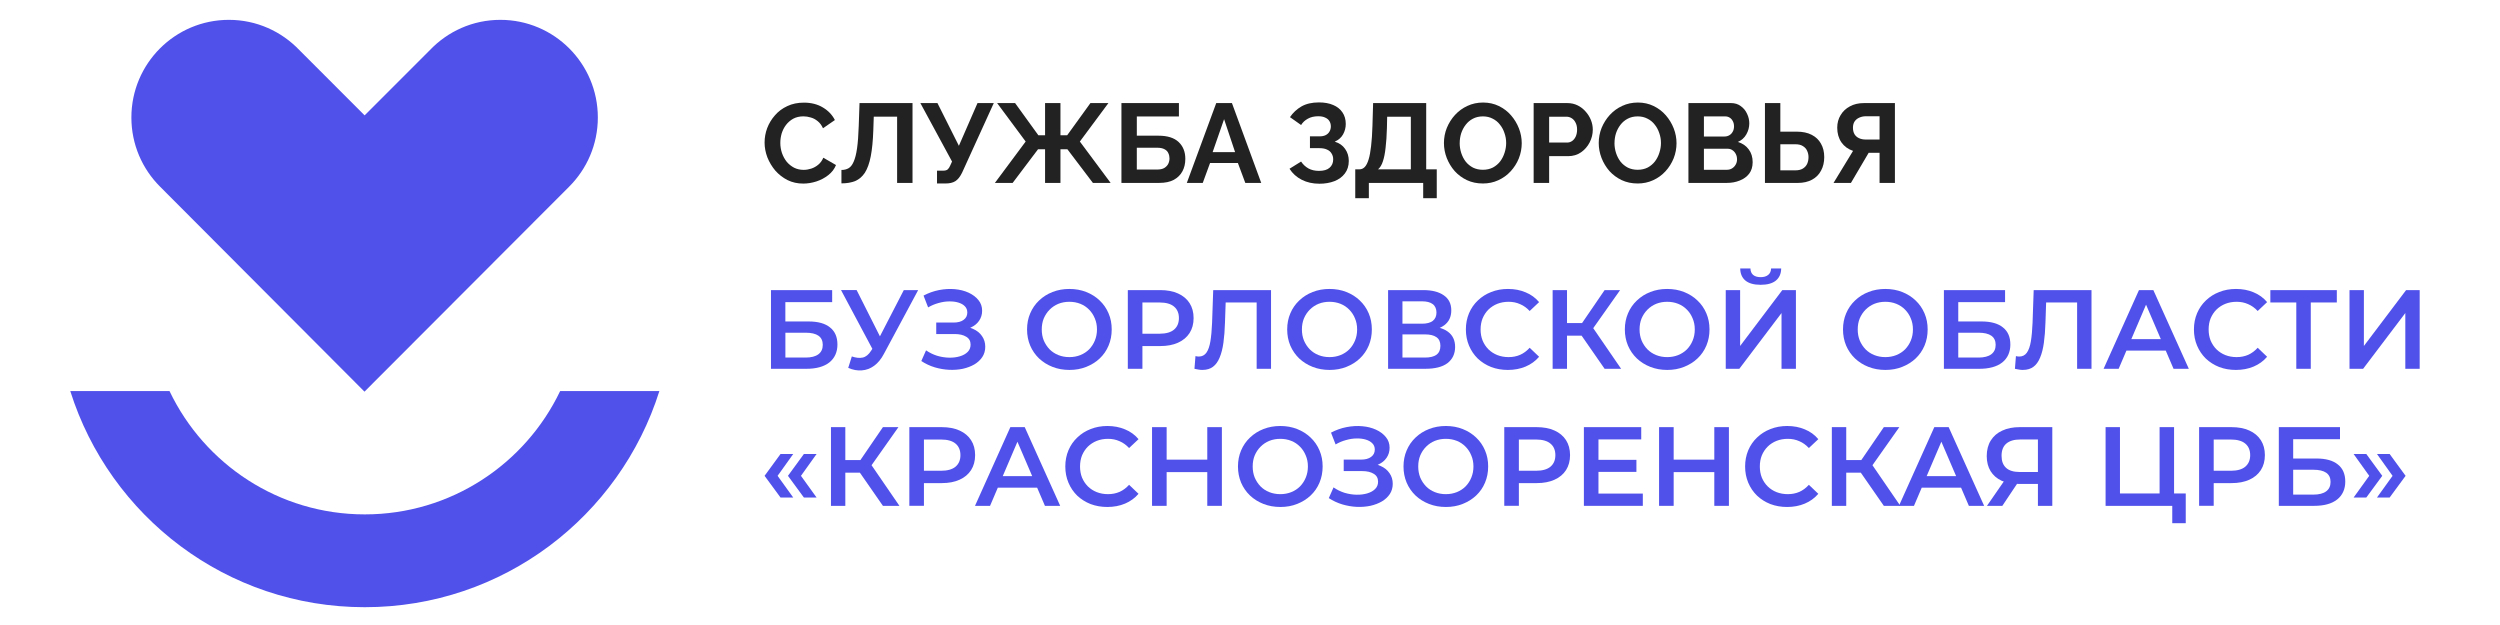
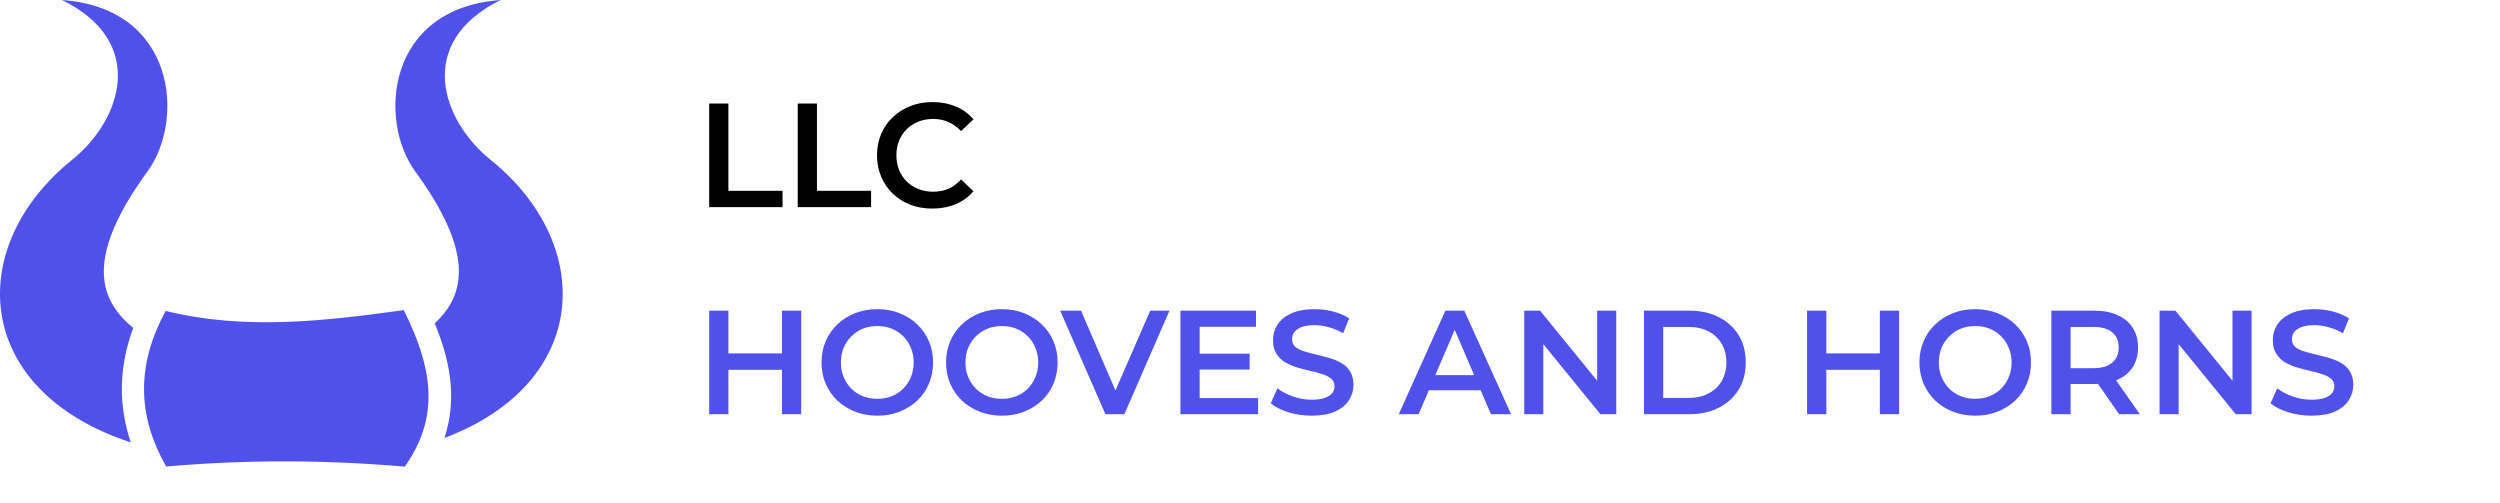
- <svg xmlns="http://www.w3.org/2000/svg" viewBox="0 0 148 37" fill="none">
-   <path d="M45.264 8.433C45.264 8.144 45.315 7.863 45.417 7.587C45.523 7.307 45.677 7.054 45.876 6.828C46.075 6.597 46.319 6.415 46.607 6.282C46.895 6.144 47.223 6.076 47.59 6.076C48.025 6.076 48.399 6.171 48.714 6.362C49.033 6.552 49.27 6.801 49.425 7.107L48.721 7.593C48.641 7.415 48.537 7.276 48.409 7.174C48.28 7.068 48.143 6.994 47.996 6.955C47.85 6.91 47.706 6.888 47.565 6.888C47.334 6.888 47.133 6.935 46.96 7.027C46.792 7.121 46.65 7.243 46.534 7.394C46.419 7.544 46.333 7.713 46.275 7.899C46.222 8.085 46.195 8.271 46.195 8.459C46.195 8.667 46.228 8.869 46.294 9.064C46.361 9.254 46.454 9.426 46.574 9.577C46.697 9.723 46.844 9.841 47.012 9.929C47.184 10.014 47.373 10.056 47.577 10.056C47.723 10.056 47.872 10.031 48.022 9.983C48.173 9.935 48.312 9.857 48.441 9.75C48.57 9.644 48.669 9.506 48.74 9.337L49.491 9.77C49.397 10.005 49.245 10.205 49.032 10.369C48.823 10.534 48.588 10.657 48.328 10.742C48.066 10.826 47.807 10.868 47.55 10.868C47.214 10.868 46.905 10.8 46.626 10.663C46.346 10.52 46.105 10.334 45.901 10.103C45.702 9.868 45.545 9.606 45.429 9.318C45.318 9.024 45.263 8.73 45.263 8.433H45.264Z" fill="#222222" />
-   <path d="M53.109 10.829V6.908H51.727L51.7 7.706C51.678 8.333 51.628 8.85 51.548 9.257C51.468 9.666 51.352 9.987 51.202 10.223C51.051 10.453 50.86 10.618 50.631 10.716C50.404 10.809 50.132 10.855 49.813 10.855V10.062C49.978 10.062 50.119 10.027 50.239 9.956C50.359 9.886 50.458 9.757 50.538 9.57C50.622 9.384 50.689 9.12 50.738 8.778C50.786 8.437 50.82 7.995 50.837 7.453L50.884 6.102H54.021V10.828H53.11L53.109 10.829Z" fill="#222222" />
-   <path d="M55.471 10.862V10.103H55.843C55.958 10.103 56.044 10.078 56.102 10.03C56.159 9.981 56.211 9.903 56.255 9.797L56.361 9.564L54.486 6.103H55.497L56.766 8.632L57.868 6.103H58.832L56.952 10.23C56.836 10.465 56.705 10.629 56.559 10.723C56.413 10.816 56.217 10.862 55.974 10.862H55.47H55.471Z" fill="#222222" />
-   <path d="M58.897 10.829L60.719 8.379L59.03 6.103H60.094L61.469 8.006H61.868V6.103H62.779V8.006H63.178L64.553 6.103H65.617L63.928 8.379L65.75 10.829H64.7L63.191 8.838H62.779V10.829H61.868V8.838H61.45L59.948 10.829H58.898H58.897Z" fill="#222222" />
-   <path d="M66.389 10.829V6.103H69.792V6.895H67.3V8.033H68.582C69.11 8.033 69.507 8.157 69.772 8.405C70.038 8.654 70.171 8.987 70.171 9.404C70.171 9.684 70.114 9.93 69.999 10.142C69.884 10.356 69.713 10.524 69.487 10.648C69.261 10.768 68.975 10.828 68.629 10.828H66.389V10.829ZM67.3 10.037H68.502C68.68 10.037 68.821 10.006 68.928 9.944C69.034 9.877 69.112 9.795 69.161 9.697C69.21 9.595 69.234 9.488 69.234 9.378C69.234 9.268 69.212 9.165 69.167 9.072C69.128 8.974 69.054 8.896 68.948 8.839C68.842 8.777 68.688 8.745 68.489 8.745H67.299V10.037H67.3Z" fill="#222222" />
-   <path d="M72.001 6.103H72.931L74.665 10.829H73.722L73.283 9.65H71.635L71.203 10.829H70.26L72.001 6.103ZM73.117 9.005L72.466 7.055L71.788 9.005H73.117Z" fill="#222222" />
-   <path d="M78.1 10.876C77.715 10.876 77.369 10.798 77.064 10.643C76.759 10.488 76.517 10.27 76.339 9.99L77.024 9.564C77.135 9.733 77.278 9.868 77.456 9.97C77.633 10.067 77.841 10.116 78.081 10.116C78.364 10.116 78.575 10.054 78.712 9.93C78.853 9.805 78.925 9.642 78.925 9.437C78.925 9.304 78.894 9.189 78.831 9.091C78.774 8.989 78.685 8.911 78.566 8.858C78.446 8.8 78.296 8.771 78.114 8.771H77.549V8.072H78.12C78.261 8.072 78.382 8.048 78.479 8C78.581 7.947 78.657 7.876 78.706 7.786C78.759 7.698 78.786 7.596 78.786 7.481C78.786 7.365 78.757 7.256 78.7 7.168C78.647 7.079 78.564 7.011 78.453 6.962C78.347 6.909 78.209 6.882 78.041 6.882C77.802 6.882 77.596 6.93 77.423 7.028C77.251 7.122 77.118 7.246 77.025 7.401L76.366 6.935C76.544 6.673 76.769 6.462 77.044 6.302C77.324 6.142 77.669 6.063 78.081 6.063C78.409 6.063 78.69 6.114 78.925 6.216C79.159 6.314 79.341 6.458 79.47 6.649C79.603 6.839 79.669 7.07 79.669 7.341C79.669 7.559 79.616 7.763 79.51 7.954C79.408 8.14 79.244 8.285 79.017 8.387C79.283 8.467 79.487 8.608 79.629 8.813C79.775 9.017 79.848 9.255 79.848 9.526C79.848 9.819 79.77 10.067 79.615 10.271C79.465 10.471 79.259 10.622 78.998 10.724C78.736 10.826 78.437 10.877 78.1 10.877V10.876Z" fill="#222222" />
-   <path d="M80.231 11.735V10.024H80.483C80.603 10.024 80.708 9.977 80.796 9.884C80.884 9.791 80.96 9.643 81.022 9.438C81.085 9.234 81.133 8.97 81.169 8.646C81.208 8.317 81.235 7.92 81.249 7.454L81.288 6.103H84.431V10.024H85.056V11.735H84.253V10.83H81.036V11.735H80.232H80.231ZM81.581 10.024H83.522V6.909H82.12L82.106 7.574C82.093 8.036 82.067 8.428 82.026 8.753C81.991 9.076 81.938 9.342 81.867 9.552C81.8 9.761 81.705 9.918 81.581 10.024Z" fill="#222222" />
-   <path d="M87.781 10.862C87.436 10.862 87.121 10.796 86.837 10.662C86.558 10.529 86.317 10.349 86.113 10.124C85.913 9.893 85.758 9.636 85.647 9.352C85.536 9.064 85.481 8.768 85.481 8.467C85.481 8.165 85.538 7.852 85.654 7.568C85.773 7.28 85.935 7.024 86.138 6.803C86.347 6.576 86.59 6.399 86.87 6.27C87.153 6.137 87.463 6.07 87.8 6.07C88.136 6.07 88.451 6.139 88.73 6.276C89.014 6.414 89.256 6.598 89.455 6.829C89.654 7.059 89.809 7.316 89.92 7.6C90.031 7.884 90.087 8.178 90.087 8.479C90.087 8.781 90.029 9.09 89.914 9.378C89.799 9.662 89.637 9.917 89.429 10.143C89.226 10.365 88.982 10.541 88.698 10.67C88.419 10.799 88.114 10.863 87.781 10.863V10.862ZM86.413 8.466C86.413 8.67 86.444 8.867 86.506 9.059C86.568 9.249 86.657 9.421 86.772 9.571C86.891 9.718 87.036 9.836 87.204 9.924C87.376 10.008 87.572 10.051 87.788 10.051C88.006 10.051 88.207 10.006 88.38 9.918C88.553 9.824 88.697 9.702 88.812 9.552C88.928 9.397 89.014 9.225 89.072 9.039C89.134 8.848 89.165 8.657 89.165 8.467C89.165 8.263 89.132 8.067 89.066 7.881C89.004 7.691 88.913 7.521 88.794 7.376C88.678 7.225 88.534 7.107 88.362 7.023C88.194 6.935 88.002 6.89 87.791 6.89C87.564 6.89 87.365 6.937 87.192 7.029C87.024 7.118 86.882 7.238 86.767 7.389C86.651 7.54 86.563 7.708 86.501 7.895C86.444 8.081 86.415 8.272 86.415 8.467L86.413 8.466Z" fill="#222222" />
-   <path d="M90.792 10.829V6.103H92.791C93.009 6.103 93.208 6.147 93.39 6.236C93.571 6.324 93.728 6.445 93.861 6.596C93.998 6.746 94.105 6.915 94.18 7.101C94.256 7.287 94.293 7.479 94.293 7.673C94.293 7.939 94.231 8.192 94.107 8.432C93.984 8.672 93.812 8.867 93.595 9.018C93.378 9.169 93.121 9.245 92.825 9.245H91.709V10.829H90.792ZM91.709 8.44H92.772C92.883 8.44 92.983 8.408 93.071 8.346C93.159 8.284 93.231 8.195 93.284 8.08C93.337 7.96 93.364 7.825 93.364 7.674C93.364 7.51 93.333 7.37 93.27 7.255C93.213 7.14 93.135 7.053 93.038 6.995C92.944 6.937 92.842 6.909 92.732 6.909H91.709V8.44Z" fill="#222222" />
-   <path d="M96.945 10.862C96.599 10.862 96.285 10.796 96.001 10.662C95.722 10.529 95.481 10.349 95.276 10.124C95.077 9.893 94.922 9.636 94.811 9.352C94.7 9.064 94.645 8.768 94.645 8.467C94.645 8.165 94.702 7.852 94.817 7.568C94.937 7.28 95.099 7.024 95.302 6.803C95.511 6.576 95.754 6.399 96.034 6.27C96.317 6.137 96.627 6.07 96.964 6.07C97.3 6.07 97.615 6.139 97.894 6.276C98.178 6.414 98.42 6.598 98.619 6.829C98.818 7.059 98.973 7.316 99.084 7.6C99.195 7.884 99.25 8.178 99.25 8.479C99.25 8.781 99.193 9.09 99.078 9.378C98.963 9.662 98.801 9.917 98.593 10.143C98.39 10.365 98.146 10.541 97.862 10.67C97.583 10.799 97.278 10.863 96.945 10.863V10.862ZM95.577 8.466C95.577 8.67 95.608 8.867 95.67 9.059C95.732 9.249 95.821 9.421 95.936 9.571C96.055 9.718 96.2 9.836 96.368 9.924C96.54 10.008 96.735 10.051 96.953 10.051C97.169 10.051 97.371 10.006 97.544 9.918C97.717 9.824 97.861 9.702 97.976 9.552C98.092 9.397 98.178 9.225 98.236 9.039C98.298 8.848 98.329 8.657 98.329 8.467C98.329 8.263 98.296 8.067 98.23 7.881C98.167 7.691 98.077 7.521 97.958 7.376C97.842 7.225 97.698 7.107 97.526 7.023C97.357 6.935 97.166 6.89 96.954 6.89C96.728 6.89 96.529 6.937 96.356 7.029C96.188 7.118 96.046 7.238 95.931 7.389C95.815 7.54 95.727 7.708 95.665 7.895C95.608 8.081 95.579 8.272 95.579 8.467L95.577 8.466Z" fill="#222222" />
-   <path d="M103.756 9.611C103.756 9.877 103.687 10.101 103.55 10.283C103.413 10.461 103.226 10.596 102.992 10.688C102.761 10.782 102.509 10.828 102.235 10.828H99.955V6.102H102.481C102.702 6.102 102.893 6.162 103.053 6.282C103.217 6.397 103.341 6.548 103.425 6.734C103.514 6.916 103.558 7.106 103.558 7.306C103.558 7.533 103.5 7.747 103.385 7.952C103.27 8.156 103.102 8.307 102.881 8.404C103.151 8.484 103.364 8.628 103.519 8.837C103.679 9.045 103.758 9.303 103.758 9.609L103.756 9.611ZM102.833 9.438C102.833 9.319 102.809 9.212 102.76 9.119C102.711 9.021 102.645 8.946 102.561 8.892C102.481 8.834 102.388 8.806 102.281 8.806H100.872V10.051H102.235C102.346 10.051 102.445 10.024 102.534 9.971C102.627 9.914 102.7 9.838 102.753 9.744C102.806 9.65 102.833 9.549 102.833 9.438ZM100.872 6.889V8.081H102.096C102.197 8.081 102.291 8.056 102.375 8.008C102.459 7.959 102.525 7.891 102.574 7.802C102.627 7.714 102.654 7.607 102.654 7.483C102.654 7.359 102.63 7.258 102.581 7.17C102.537 7.081 102.476 7.013 102.396 6.964C102.321 6.915 102.234 6.891 102.136 6.891H100.873L100.872 6.889Z" fill="#222222" />
-   <path d="M104.485 10.829V6.103H105.396V7.794H106.367C106.716 7.794 107.01 7.856 107.25 7.98C107.493 8.104 107.677 8.28 107.802 8.506C107.93 8.728 107.995 8.992 107.995 9.299C107.995 9.606 107.932 9.867 107.808 10.098C107.688 10.329 107.511 10.508 107.276 10.636C107.041 10.764 106.756 10.83 106.419 10.83H104.485V10.829ZM105.396 10.084H106.293C106.47 10.084 106.617 10.049 106.732 9.978C106.846 9.907 106.931 9.814 106.984 9.698C107.037 9.579 107.064 9.445 107.064 9.299C107.064 9.17 107.037 9.048 106.984 8.933C106.936 8.817 106.854 8.725 106.738 8.653C106.627 8.577 106.477 8.54 106.287 8.54H105.396V10.084Z" fill="#222222" />
-   <path d="M108.545 10.829L109.701 8.932C109.409 8.834 109.178 8.665 109.01 8.426C108.846 8.182 108.764 7.894 108.764 7.561C108.764 7.281 108.831 7.032 108.964 6.815C109.096 6.593 109.28 6.42 109.515 6.296C109.75 6.167 110.025 6.103 110.339 6.103H112.179V10.829H111.27V9.045H110.625L109.575 10.829H108.545ZM110.445 8.26H111.27V6.882H110.459C110.322 6.882 110.193 6.909 110.074 6.962C109.958 7.011 109.865 7.085 109.794 7.188C109.728 7.286 109.695 7.41 109.695 7.561C109.695 7.712 109.726 7.841 109.787 7.947C109.849 8.049 109.939 8.127 110.053 8.18C110.168 8.233 110.299 8.26 110.445 8.26Z" fill="#222222" />
-   <path d="M45.642 21.833V17.174H49.264V17.886H46.493V19.031H47.869C48.427 19.031 48.85 19.149 49.138 19.384C49.43 19.615 49.576 19.952 49.576 20.396C49.576 20.84 49.414 21.208 49.091 21.461C48.772 21.709 48.32 21.833 47.735 21.833H45.641H45.642ZM46.494 21.168H47.69C48.022 21.168 48.275 21.103 48.448 20.974C48.621 20.845 48.708 20.659 48.708 20.415C48.708 19.935 48.369 19.696 47.691 19.696H46.495V21.167L46.494 21.168Z" fill="#5050EB" />
-   <path d="M50.427 21.101C50.671 21.185 50.886 21.207 51.072 21.168C51.258 21.128 51.424 20.993 51.571 20.762L51.797 20.409L51.883 20.316L53.505 17.174H54.355L52.335 20.935C52.171 21.25 51.975 21.489 51.75 21.653C51.525 21.818 51.281 21.908 51.019 21.926C50.762 21.948 50.494 21.899 50.215 21.779L50.428 21.1L50.427 21.101ZM51.862 21.061L49.789 17.173H50.713L52.335 20.395L51.863 21.061H51.862Z" fill="#5050EB" />
-   <path d="M54.542 21.373L54.822 20.741C55.021 20.878 55.238 20.986 55.473 21.06C55.712 21.131 55.95 21.169 56.184 21.174C56.419 21.178 56.632 21.152 56.822 21.094C57.017 21.037 57.172 20.949 57.287 20.834C57.402 20.718 57.459 20.574 57.459 20.401C57.459 20.192 57.373 20.037 57.2 19.935C57.032 19.829 56.801 19.775 56.508 19.775H55.425V19.096H56.442C56.703 19.096 56.905 19.043 57.046 18.936C57.192 18.829 57.265 18.685 57.265 18.503C57.265 18.352 57.216 18.227 57.119 18.13C57.025 18.033 56.898 17.96 56.733 17.911C56.574 17.862 56.393 17.84 56.188 17.844C55.989 17.844 55.781 17.876 55.563 17.938C55.346 17.996 55.141 18.083 54.945 18.198L54.673 17.499C54.966 17.344 55.271 17.235 55.59 17.172C55.914 17.11 56.226 17.092 56.527 17.119C56.828 17.146 57.098 17.215 57.338 17.325C57.582 17.437 57.776 17.583 57.922 17.764C58.069 17.942 58.142 18.152 58.142 18.397C58.142 18.618 58.081 18.816 57.962 18.99C57.847 19.158 57.687 19.289 57.483 19.383C57.28 19.476 57.042 19.522 56.772 19.522L56.805 19.309C57.11 19.309 57.376 19.362 57.603 19.469C57.833 19.571 58.011 19.713 58.134 19.895C58.263 20.078 58.327 20.289 58.327 20.528C58.327 20.755 58.27 20.956 58.155 21.133C58.04 21.306 57.883 21.453 57.684 21.572C57.484 21.688 57.256 21.774 56.999 21.832C56.743 21.885 56.472 21.905 56.188 21.892C55.905 21.879 55.621 21.83 55.338 21.746C55.059 21.662 54.793 21.538 54.54 21.373H54.542Z" fill="#5050EB" />
-   <path d="M63.314 21.9C62.95 21.9 62.616 21.84 62.311 21.72C62.005 21.6 61.739 21.434 61.513 21.221C61.287 21.003 61.112 20.75 60.988 20.461C60.864 20.168 60.802 19.849 60.802 19.502C60.802 19.156 60.864 18.839 60.988 18.551C61.112 18.257 61.287 18.005 61.513 17.791C61.739 17.574 62.005 17.405 62.311 17.286C62.616 17.166 62.948 17.106 63.307 17.106C63.667 17.106 64.003 17.166 64.304 17.286C64.61 17.405 64.875 17.574 65.102 17.791C65.328 18.005 65.503 18.257 65.627 18.551C65.752 18.839 65.813 19.156 65.813 19.502C65.813 19.849 65.751 20.168 65.627 20.461C65.504 20.755 65.328 21.007 65.102 21.221C64.875 21.434 64.61 21.6 64.304 21.72C64.003 21.84 63.673 21.9 63.314 21.9ZM63.306 21.141C63.541 21.141 63.758 21.101 63.958 21.021C64.157 20.941 64.329 20.828 64.476 20.682C64.622 20.531 64.735 20.357 64.814 20.163C64.898 19.963 64.941 19.744 64.941 19.503C64.941 19.263 64.899 19.046 64.814 18.851C64.734 18.652 64.621 18.479 64.476 18.332C64.329 18.181 64.157 18.066 63.958 17.986C63.758 17.906 63.541 17.866 63.306 17.866C63.072 17.866 62.855 17.906 62.655 17.986C62.46 18.066 62.288 18.181 62.137 18.332C61.991 18.479 61.876 18.652 61.791 18.851C61.711 19.047 61.672 19.264 61.672 19.503C61.672 19.743 61.711 19.956 61.791 20.156C61.876 20.355 61.991 20.53 62.137 20.682C62.284 20.828 62.456 20.942 62.655 21.021C62.855 21.101 63.072 21.141 63.306 21.141Z" fill="#5050EB" />
-   <path d="M66.767 21.833V17.174H68.681C69.093 17.174 69.445 17.24 69.738 17.373C70.035 17.506 70.264 17.698 70.423 17.945C70.582 18.194 70.661 18.489 70.661 18.831C70.661 19.172 70.582 19.467 70.423 19.716C70.263 19.964 70.035 20.155 69.738 20.288C69.445 20.421 69.093 20.487 68.681 20.487H67.246L67.631 20.082V21.832H66.767V21.833ZM67.631 20.175L67.246 19.756H68.642C69.023 19.756 69.308 19.676 69.499 19.517C69.695 19.353 69.792 19.124 69.792 18.831C69.792 18.539 69.695 18.305 69.499 18.146C69.308 17.986 69.023 17.907 68.642 17.907H67.246L67.631 17.48V20.176V20.175Z" fill="#5050EB" />
-   <path d="M71.185 21.9C71.109 21.9 71.034 21.894 70.958 21.88C70.882 21.867 70.8 21.851 70.712 21.833L70.772 21.081C70.835 21.099 70.901 21.108 70.972 21.108C71.158 21.108 71.306 21.032 71.417 20.882C71.528 20.727 71.607 20.5 71.656 20.202C71.705 19.905 71.738 19.539 71.756 19.104L71.822 17.174H75.245V21.833H74.394V17.693L74.594 17.906H72.381L72.567 17.686L72.52 19.071C72.507 19.533 72.475 19.938 72.427 20.289C72.378 20.639 72.302 20.935 72.2 21.174C72.103 21.409 71.972 21.589 71.808 21.713C71.644 21.836 71.436 21.899 71.183 21.899L71.185 21.9Z" fill="#5050EB" />
-   <path d="M78.714 21.9C78.351 21.9 78.016 21.84 77.711 21.72C77.406 21.6 77.14 21.434 76.913 21.221C76.687 21.003 76.513 20.75 76.388 20.461C76.263 20.168 76.202 19.849 76.202 19.502C76.202 19.156 76.264 18.839 76.388 18.551C76.512 18.257 76.687 18.005 76.913 17.791C77.14 17.574 77.406 17.405 77.711 17.286C78.016 17.166 78.349 17.106 78.708 17.106C79.067 17.106 79.404 17.166 79.705 17.286C80.01 17.405 80.276 17.574 80.502 17.791C80.729 18.005 80.903 18.257 81.028 18.551C81.151 18.839 81.213 19.156 81.213 19.502C81.213 19.849 81.151 20.168 81.028 20.461C80.903 20.755 80.729 21.007 80.502 21.221C80.276 21.434 80.01 21.6 79.705 21.72C79.404 21.84 79.073 21.9 78.714 21.9ZM78.708 21.141C78.942 21.141 79.159 21.101 79.359 21.021C79.558 20.941 79.731 20.828 79.877 20.682C80.023 20.531 80.137 20.357 80.216 20.163C80.3 19.963 80.342 19.744 80.342 19.503C80.342 19.263 80.3 19.046 80.216 18.851C80.136 18.652 80.022 18.479 79.877 18.332C79.731 18.181 79.558 18.066 79.359 17.986C79.159 17.906 78.942 17.866 78.708 17.866C78.473 17.866 78.256 17.906 78.057 17.986C77.862 18.066 77.689 18.181 77.539 18.332C77.392 18.479 77.277 18.652 77.193 18.851C77.113 19.047 77.073 19.264 77.073 19.503C77.073 19.743 77.113 19.956 77.193 20.156C77.277 20.355 77.392 20.53 77.539 20.682C77.685 20.828 77.857 20.942 78.057 21.021C78.256 21.101 78.473 21.141 78.708 21.141Z" fill="#5050EB" />
-   <path d="M82.175 21.833V17.174H84.255C84.777 17.174 85.185 17.278 85.478 17.487C85.771 17.691 85.916 17.986 85.916 18.372C85.916 18.758 85.777 19.049 85.498 19.257C85.219 19.461 84.851 19.563 84.395 19.563L84.515 19.323C85.033 19.323 85.433 19.427 85.717 19.637C86.001 19.846 86.143 20.147 86.143 20.541C86.143 20.936 85.994 21.262 85.697 21.493C85.4 21.72 84.962 21.832 84.382 21.832H82.175V21.833ZM83.025 21.168H84.355C84.656 21.168 84.884 21.113 85.039 21.001C85.194 20.886 85.272 20.711 85.272 20.475C85.272 20.239 85.194 20.069 85.039 19.962C84.884 19.851 84.656 19.796 84.355 19.796H83.025V21.167V21.168ZM83.025 19.163H84.182C84.462 19.163 84.674 19.108 84.82 18.997C84.966 18.881 85.039 18.717 85.039 18.504C85.039 18.291 84.966 18.116 84.82 18.005C84.674 17.893 84.461 17.838 84.182 17.838H83.025V19.163Z" fill="#5050EB" />
-   <path d="M89.266 21.9C88.912 21.9 88.582 21.843 88.276 21.727C87.974 21.608 87.711 21.441 87.484 21.228C87.263 21.011 87.09 20.756 86.966 20.462C86.843 20.169 86.78 19.85 86.78 19.503C86.78 19.157 86.843 18.838 86.966 18.544C87.091 18.251 87.265 17.998 87.492 17.785C87.718 17.568 87.981 17.401 88.283 17.286C88.584 17.166 88.914 17.106 89.273 17.106C89.654 17.106 90.002 17.172 90.317 17.306C90.632 17.435 90.897 17.627 91.115 17.885L90.556 18.411C90.388 18.229 90.2 18.094 89.991 18.006C89.782 17.912 89.557 17.866 89.313 17.866C89.069 17.866 88.846 17.906 88.642 17.986C88.443 18.066 88.268 18.179 88.117 18.325C87.97 18.472 87.855 18.644 87.771 18.844C87.691 19.044 87.651 19.263 87.651 19.503C87.651 19.744 87.691 19.963 87.771 20.163C87.855 20.363 87.97 20.535 88.117 20.682C88.267 20.828 88.443 20.942 88.642 21.021C88.846 21.101 89.07 21.141 89.313 21.141C89.556 21.141 89.782 21.096 89.991 21.007C90.2 20.914 90.388 20.774 90.556 20.588L91.115 21.121C90.897 21.374 90.632 21.567 90.317 21.7C90.002 21.833 89.653 21.9 89.267 21.9H89.266Z" fill="#5050EB" />
-   <path d="M94.993 21.833L93.418 19.564L94.116 19.131L95.97 21.833H94.993ZM91.916 21.833V17.174H92.767V21.833H91.916ZM92.507 19.87V19.124H94.075V19.87H92.507ZM94.195 19.603L93.404 19.497L94.993 17.174H95.91L94.195 19.603Z" fill="#5050EB" />
-   <path d="M98.703 21.9C98.34 21.9 98.005 21.84 97.7 21.72C97.395 21.6 97.129 21.434 96.903 21.221C96.676 21.003 96.502 20.75 96.377 20.461C96.253 20.168 96.191 19.849 96.191 19.502C96.191 19.156 96.254 18.839 96.377 18.551C96.501 18.257 96.676 18.005 96.903 17.791C97.129 17.574 97.395 17.405 97.7 17.286C98.005 17.166 98.338 17.106 98.697 17.106C99.056 17.106 99.393 17.166 99.694 17.286C99.999 17.405 100.265 17.574 100.491 17.791C100.718 18.005 100.892 18.257 101.017 18.551C101.14 18.839 101.203 19.156 101.203 19.502C101.203 19.849 101.14 20.168 101.017 20.461C100.892 20.755 100.718 21.007 100.491 21.221C100.265 21.434 99.999 21.6 99.694 21.72C99.393 21.84 99.062 21.9 98.703 21.9ZM98.697 21.141C98.932 21.141 99.149 21.101 99.348 21.021C99.547 20.941 99.72 20.828 99.866 20.682C100.013 20.531 100.126 20.357 100.205 20.163C100.289 19.963 100.331 19.744 100.331 19.503C100.331 19.263 100.289 19.046 100.205 18.851C100.125 18.652 100.012 18.479 99.866 18.332C99.72 18.181 99.547 18.066 99.348 17.986C99.149 17.906 98.932 17.866 98.697 17.866C98.462 17.866 98.245 17.906 98.046 17.986C97.851 18.066 97.678 18.181 97.528 18.332C97.381 18.479 97.266 18.652 97.182 18.851C97.102 19.047 97.062 19.264 97.062 19.503C97.062 19.743 97.102 19.956 97.182 20.156C97.266 20.355 97.381 20.53 97.528 20.682C97.674 20.828 97.847 20.942 98.046 21.021C98.245 21.101 98.462 21.141 98.697 21.141Z" fill="#5050EB" />
-   <path d="M102.164 21.833V17.174H103.015V20.482L105.513 17.174H106.318V21.833H105.466V18.532L102.968 21.833H102.164ZM104.23 16.86C103.832 16.86 103.531 16.776 103.327 16.608C103.128 16.439 103.025 16.202 103.021 15.895H103.626C103.63 16.06 103.683 16.186 103.785 16.275C103.892 16.363 104.04 16.408 104.23 16.408C104.42 16.408 104.569 16.363 104.676 16.275C104.786 16.186 104.844 16.06 104.848 15.895H105.446C105.442 16.201 105.338 16.439 105.134 16.608C104.93 16.776 104.629 16.86 104.23 16.86Z" fill="#5050EB" />
-   <path d="M111.618 21.9C111.255 21.9 110.92 21.84 110.614 21.72C110.309 21.6 110.043 21.434 109.817 21.221C109.591 21.003 109.416 20.75 109.292 20.461C109.168 20.168 109.106 19.849 109.106 19.502C109.106 19.156 109.168 18.839 109.292 18.551C109.416 18.257 109.591 18.005 109.817 17.791C110.043 17.574 110.309 17.405 110.614 17.286C110.92 17.166 111.252 17.106 111.611 17.106C111.971 17.106 112.307 17.166 112.608 17.286C112.913 17.405 113.179 17.574 113.406 17.791C113.632 18.005 113.806 18.257 113.931 18.551C114.055 18.839 114.117 19.156 114.117 19.502C114.117 19.849 114.055 20.168 113.931 20.461C113.806 20.755 113.632 21.007 113.406 21.221C113.179 21.434 112.913 21.6 112.608 21.72C112.307 21.84 111.977 21.9 111.618 21.9ZM111.611 21.141C111.846 21.141 112.063 21.101 112.262 21.021C112.462 20.941 112.635 20.828 112.781 20.682C112.927 20.531 113.04 20.357 113.12 20.163C113.204 19.963 113.246 19.744 113.246 19.503C113.246 19.263 113.204 19.046 113.12 18.851C113.04 18.652 112.927 18.479 112.781 18.332C112.635 18.181 112.462 18.066 112.262 17.986C112.063 17.906 111.846 17.866 111.611 17.866C111.377 17.866 111.16 17.906 110.96 17.986C110.765 18.066 110.593 18.181 110.442 18.332C110.296 18.479 110.18 18.652 110.096 18.851C110.016 19.047 109.977 19.264 109.977 19.503C109.977 19.743 110.016 19.956 110.096 20.156C110.18 20.355 110.296 20.53 110.442 20.682C110.587 20.828 110.761 20.942 110.96 21.021C111.16 21.1 111.377 21.141 111.611 21.141Z" fill="#5050EB" />
-   <path d="M115.079 21.833V17.174H118.7V17.886H115.929V19.031H117.305C117.864 19.031 118.286 19.149 118.575 19.384C118.867 19.615 119.013 19.952 119.013 20.396C119.013 20.84 118.851 21.208 118.528 21.461C118.209 21.709 117.757 21.833 117.172 21.833H115.079ZM115.929 21.168H117.125C117.458 21.168 117.711 21.103 117.883 20.974C118.056 20.845 118.143 20.659 118.143 20.415C118.143 19.935 117.803 19.696 117.125 19.696H115.929V21.167V21.168Z" fill="#5050EB" />
-   <path d="M119.756 21.9C119.681 21.9 119.605 21.894 119.53 21.88C119.454 21.867 119.372 21.851 119.284 21.833L119.343 21.081C119.406 21.099 119.472 21.108 119.543 21.108C119.73 21.108 119.878 21.032 119.988 20.882C120.099 20.727 120.179 20.5 120.228 20.202C120.277 19.905 120.31 19.539 120.328 19.104L120.394 17.174H123.817V21.833H122.965V17.693L123.165 17.906H120.952L121.138 17.686L121.092 19.071C121.078 19.533 121.047 19.938 120.998 20.289C120.95 20.639 120.875 20.935 120.772 21.174C120.676 21.409 120.545 21.589 120.381 21.713C120.217 21.836 120.008 21.899 119.756 21.899V21.9Z" fill="#5050EB" />
-   <path d="M124.533 21.833L126.627 17.174H127.478L129.578 21.833H128.674L126.873 17.633H127.218L125.424 21.833H124.533ZM125.497 20.755L125.729 20.076H128.242L128.475 20.755H125.497Z" fill="#5050EB" />
-   <path d="M132.366 21.9C132.012 21.9 131.681 21.843 131.376 21.727C131.075 21.608 130.811 21.441 130.585 21.228C130.364 21.011 130.19 20.756 130.067 20.462C129.942 20.169 129.881 19.85 129.881 19.503C129.881 19.157 129.942 18.838 130.067 18.544C130.19 18.251 130.366 17.998 130.591 17.785C130.817 17.568 131.081 17.401 131.382 17.286C131.684 17.166 132.014 17.106 132.373 17.106C132.754 17.106 133.102 17.172 133.416 17.306C133.73 17.435 133.996 17.627 134.213 17.885L133.655 18.411C133.487 18.229 133.298 18.094 133.091 18.006C132.882 17.912 132.656 17.866 132.412 17.866C132.168 17.866 131.945 17.906 131.742 17.986C131.542 18.066 131.367 18.179 131.216 18.325C131.07 18.472 130.955 18.644 130.87 18.844C130.79 19.044 130.751 19.263 130.751 19.503C130.751 19.744 130.79 19.963 130.87 20.163C130.955 20.363 131.07 20.535 131.216 20.682C131.367 20.828 131.542 20.942 131.742 21.021C131.945 21.101 132.168 21.141 132.412 21.141C132.656 21.141 132.882 21.096 133.091 21.007C133.298 20.914 133.487 20.774 133.655 20.588L134.213 21.121C133.996 21.374 133.73 21.567 133.416 21.7C133.102 21.833 132.751 21.9 132.366 21.9Z" fill="#5050EB" />
-   <path d="M135.941 21.833V17.693L136.147 17.906H134.405V17.174H138.34V17.906H136.598L136.798 17.693V21.833H135.941Z" fill="#5050EB" />
-   <path d="M139.091 21.833V17.174H139.942V20.482L142.441 17.174H143.245V21.833H142.395V18.532L139.896 21.833H139.091Z" fill="#5050EB" />
-   <path d="M46.207 29.453L45.263 28.169L46.207 26.877H46.958L46.034 28.169L46.958 29.453H46.207ZM47.59 29.453L46.647 28.169L47.59 26.877H48.341L47.417 28.169L48.341 29.453H47.59Z" fill="#5050EB" />
-   <path d="M52.269 29.946L50.694 27.677L51.392 27.244L53.246 29.946H52.269ZM49.193 29.946V25.287H50.043V29.946H49.193ZM49.785 27.983V27.237H51.352V27.983H49.785ZM51.472 27.716L50.681 27.61L52.269 25.287H53.186L51.472 27.716Z" fill="#5050EB" />
-   <path d="M53.833 29.946V25.287H55.747C56.159 25.287 56.511 25.353 56.804 25.486C57.101 25.619 57.329 25.811 57.488 26.058C57.648 26.307 57.727 26.602 57.727 26.944C57.727 27.285 57.647 27.58 57.488 27.829C57.329 28.077 57.101 28.268 56.804 28.401C56.511 28.534 56.159 28.6 55.747 28.6H54.312L54.697 28.195V29.945H53.833V29.946ZM54.697 28.288L54.312 27.869H55.708C56.089 27.869 56.374 27.789 56.565 27.63C56.76 27.466 56.858 27.237 56.858 26.945C56.858 26.652 56.76 26.418 56.565 26.259C56.375 26.099 56.089 26.02 55.708 26.02H54.312L54.697 25.593V28.289V28.288Z" fill="#5050EB" />
-   <path d="M57.72 29.946L59.813 25.287H60.664L62.763 29.946H61.86L60.059 25.746H60.405L58.611 29.946H57.72ZM58.684 28.868L58.916 28.189H61.428L61.66 28.868H58.684Z" fill="#5050EB" />
-   <path d="M65.552 30.013C65.198 30.013 64.868 29.955 64.562 29.84C64.261 29.721 63.997 29.554 63.77 29.341C63.549 29.124 63.376 28.869 63.252 28.575C63.129 28.282 63.066 27.963 63.066 27.616C63.066 27.27 63.129 26.951 63.252 26.657C63.377 26.364 63.551 26.111 63.778 25.898C64.004 25.681 64.267 25.514 64.569 25.399C64.87 25.279 65.2 25.219 65.56 25.219C65.941 25.219 66.289 25.286 66.603 25.419C66.918 25.548 67.184 25.74 67.401 25.998L66.842 26.524C66.674 26.342 66.486 26.207 66.277 26.119C66.069 26.025 65.843 25.979 65.599 25.979C65.355 25.979 65.132 26.019 64.928 26.099C64.729 26.179 64.555 26.292 64.403 26.438C64.257 26.585 64.141 26.757 64.057 26.957C63.977 27.157 63.938 27.376 63.938 27.616C63.938 27.857 63.977 28.076 64.057 28.276C64.141 28.476 64.257 28.648 64.403 28.795C64.553 28.942 64.729 29.055 64.928 29.134C65.132 29.214 65.356 29.254 65.599 29.254C65.842 29.254 66.069 29.209 66.277 29.12C66.486 29.027 66.674 28.887 66.842 28.701L67.401 29.234C67.184 29.487 66.918 29.68 66.603 29.813C66.289 29.946 65.939 30.013 65.553 30.013H65.552Z" fill="#5050EB" />
-   <path d="M71.471 25.287H72.335V29.946H71.471V25.287ZM69.065 29.946H68.201V25.287H69.065V29.946ZM71.538 27.949H68.993V27.211H71.538V27.949Z" fill="#5050EB" />
-   <path d="M75.8 30.013C75.437 30.013 75.103 29.953 74.797 29.833C74.492 29.713 74.226 29.547 74 29.334C73.773 29.116 73.599 28.864 73.474 28.574C73.351 28.281 73.288 27.962 73.288 27.615C73.288 27.269 73.351 26.952 73.474 26.664C73.599 26.37 73.773 26.118 74 25.904C74.226 25.687 74.492 25.518 74.797 25.399C75.103 25.279 75.435 25.219 75.794 25.219C76.153 25.219 76.49 25.279 76.791 25.399C77.096 25.518 77.362 25.687 77.588 25.904C77.815 26.118 77.989 26.37 78.114 26.664C78.239 26.952 78.3 27.269 78.3 27.615C78.3 27.962 78.237 28.281 78.114 28.574C77.99 28.868 77.815 29.12 77.588 29.334C77.362 29.547 77.096 29.713 76.791 29.833C76.49 29.953 76.16 30.013 75.8 30.013ZM75.793 29.254C76.028 29.254 76.245 29.214 76.444 29.134C76.644 29.054 76.816 28.941 76.962 28.795C77.109 28.644 77.222 28.47 77.301 28.276C77.385 28.076 77.428 27.857 77.428 27.616C77.428 27.376 77.386 27.16 77.301 26.964C77.221 26.765 77.108 26.592 76.962 26.445C76.816 26.294 76.644 26.179 76.444 26.099C76.245 26.019 76.028 25.979 75.793 25.979C75.558 25.979 75.341 26.019 75.142 26.099C74.947 26.179 74.775 26.294 74.624 26.445C74.478 26.592 74.362 26.765 74.278 26.964C74.198 27.16 74.159 27.377 74.159 27.616C74.159 27.856 74.198 28.069 74.278 28.269C74.362 28.468 74.478 28.643 74.624 28.795C74.77 28.942 74.943 29.055 75.142 29.134C75.341 29.214 75.558 29.254 75.793 29.254Z" fill="#5050EB" />
-   <path d="M78.665 29.487L78.945 28.854C79.144 28.991 79.361 29.099 79.596 29.174C79.835 29.244 80.072 29.283 80.307 29.287C80.542 29.291 80.755 29.265 80.945 29.207C81.14 29.15 81.295 29.062 81.41 28.947C81.525 28.831 81.582 28.687 81.582 28.514C81.582 28.306 81.496 28.15 81.323 28.048C81.154 27.942 80.924 27.888 80.631 27.888H79.548V27.209H80.565C80.826 27.209 81.028 27.156 81.169 27.049C81.315 26.942 81.388 26.798 81.388 26.616C81.388 26.465 81.339 26.341 81.242 26.244C81.148 26.146 81.02 26.073 80.856 26.024C80.697 25.975 80.515 25.953 80.311 25.957C80.112 25.957 79.903 25.989 79.686 26.051C79.469 26.108 79.262 26.196 79.068 26.311L78.796 25.612C79.089 25.457 79.394 25.348 79.713 25.285C80.036 25.223 80.349 25.205 80.65 25.233C80.951 25.259 81.221 25.328 81.461 25.438C81.705 25.55 81.899 25.696 82.045 25.877C82.192 26.055 82.264 26.265 82.264 26.51C82.264 26.731 82.204 26.929 82.085 27.103C81.969 27.271 81.81 27.402 81.606 27.496C81.403 27.589 81.165 27.635 80.895 27.635L80.928 27.422C81.233 27.422 81.499 27.475 81.725 27.582C81.956 27.684 82.133 27.826 82.257 28.009C82.386 28.191 82.45 28.402 82.45 28.641C82.45 28.868 82.393 29.07 82.278 29.246C82.163 29.419 82.006 29.566 81.806 29.685C81.607 29.801 81.379 29.887 81.122 29.945C80.865 29.998 80.595 30.018 80.311 30.006C80.028 29.992 79.744 29.943 79.461 29.859C79.181 29.775 78.916 29.65 78.663 29.487H78.665Z" fill="#5050EB" />
-   <path d="M85.6 30.013C85.236 30.013 84.902 29.953 84.597 29.833C84.291 29.713 84.025 29.547 83.799 29.334C83.573 29.116 83.398 28.864 83.274 28.574C83.15 28.281 83.088 27.962 83.088 27.615C83.088 27.269 83.15 26.952 83.274 26.664C83.398 26.37 83.573 26.118 83.799 25.904C84.025 25.687 84.291 25.518 84.597 25.399C84.902 25.279 85.234 25.219 85.593 25.219C85.953 25.219 86.289 25.279 86.59 25.399C86.896 25.518 87.161 25.687 87.388 25.904C87.614 26.118 87.789 26.37 87.913 26.664C88.038 26.952 88.099 27.269 88.099 27.615C88.099 27.962 88.037 28.281 87.913 28.574C87.79 28.868 87.614 29.12 87.388 29.334C87.161 29.547 86.896 29.713 86.59 29.833C86.289 29.953 85.959 30.013 85.6 30.013ZM85.593 29.254C85.828 29.254 86.045 29.214 86.245 29.134C86.444 29.054 86.616 28.941 86.763 28.795C86.909 28.644 87.022 28.47 87.101 28.276C87.185 28.076 87.228 27.857 87.228 27.616C87.228 27.376 87.186 27.16 87.101 26.964C87.021 26.765 86.908 26.592 86.763 26.445C86.616 26.294 86.444 26.179 86.245 26.099C86.045 26.019 85.828 25.979 85.593 25.979C85.359 25.979 85.142 26.019 84.942 26.099C84.747 26.179 84.575 26.294 84.424 26.445C84.278 26.592 84.162 26.765 84.078 26.964C83.999 27.16 83.959 27.377 83.959 27.616C83.959 27.856 83.999 28.069 84.078 28.269C84.162 28.468 84.278 28.643 84.424 28.795C84.571 28.942 84.743 29.055 84.942 29.134C85.142 29.214 85.359 29.254 85.593 29.254Z" fill="#5050EB" />
-   <path d="M89.053 29.946V25.287H90.967C91.379 25.287 91.731 25.353 92.024 25.486C92.321 25.619 92.55 25.811 92.709 26.058C92.868 26.307 92.947 26.602 92.947 26.944C92.947 27.285 92.867 27.58 92.709 27.829C92.55 28.077 92.321 28.268 92.024 28.401C91.731 28.534 91.379 28.6 90.967 28.6H89.532L89.917 28.195V29.945H89.053V29.946ZM89.917 28.288L89.532 27.869H90.928C91.309 27.869 91.594 27.789 91.785 27.63C91.981 27.466 92.078 27.237 92.078 26.945C92.078 26.652 91.981 26.418 91.785 26.259C91.594 26.099 91.309 26.02 90.928 26.02H89.532L89.917 25.593V28.289V28.288Z" fill="#5050EB" />
-   <path d="M94.563 27.223H96.876V27.936H94.563V27.223ZM94.629 29.22H97.255V29.946H93.766V25.287H97.161V26.013H94.629V29.221V29.22Z" fill="#5050EB" />
-   <path d="M101.487 25.287H102.351V29.946H101.487V25.287ZM99.081 29.946H98.217V25.287H99.081V29.946ZM101.554 27.949H99.008V27.211H101.554V27.949Z" fill="#5050EB" />
-   <path d="M105.796 30.013C105.441 30.013 105.112 29.955 104.806 29.84C104.505 29.721 104.241 29.554 104.016 29.341C103.793 29.124 103.621 28.869 103.496 28.575C103.373 28.282 103.311 27.963 103.311 27.616C103.311 27.27 103.373 26.951 103.496 26.657C103.621 26.364 103.795 26.111 104.022 25.898C104.248 25.681 104.511 25.514 104.813 25.399C105.114 25.279 105.444 25.219 105.803 25.219C106.184 25.219 106.532 25.286 106.846 25.419C107.161 25.548 107.427 25.74 107.644 25.998L107.085 26.524C106.917 26.342 106.729 26.207 106.52 26.119C106.313 26.025 106.086 25.979 105.843 25.979C105.6 25.979 105.375 26.019 105.171 26.099C104.972 26.179 104.797 26.292 104.647 26.438C104.501 26.585 104.385 26.757 104.301 26.957C104.221 27.157 104.182 27.376 104.182 27.616C104.182 27.857 104.221 28.076 104.301 28.276C104.385 28.476 104.501 28.648 104.647 28.795C104.797 28.942 104.972 29.055 105.171 29.134C105.375 29.214 105.599 29.254 105.843 29.254C106.087 29.254 106.313 29.209 106.52 29.12C106.729 29.027 106.917 28.887 107.085 28.701L107.644 29.234C107.427 29.487 107.161 29.68 106.846 29.813C106.532 29.946 106.182 30.013 105.796 30.013Z" fill="#5050EB" />
-   <path d="M111.523 29.946L109.948 27.677L110.646 27.244L112.499 29.946H111.523ZM108.445 29.946V25.287H109.297V29.946H108.445ZM109.037 27.983V27.237H110.605V27.983H109.037ZM110.726 27.716L109.934 27.61L111.523 25.287H112.44L110.726 27.716Z" fill="#5050EB" />
-   <path d="M112.417 29.946L114.511 25.287H115.361L117.461 29.946H116.557L114.756 25.746H115.101L113.307 29.946H112.417ZM113.381 28.868L113.613 28.189H116.125L116.358 28.868H113.381Z" fill="#5050EB" />
-   <path d="M120.645 29.946V28.455L120.858 28.648H119.496C119.105 28.648 118.769 28.584 118.485 28.455C118.206 28.322 117.991 28.133 117.841 27.889C117.69 27.64 117.615 27.343 117.615 26.997C117.615 26.65 117.694 26.331 117.854 26.078C118.014 25.82 118.239 25.626 118.532 25.493C118.824 25.355 119.168 25.287 119.562 25.287H121.496V29.946H120.645ZM117.628 29.946L118.778 28.282H119.649L118.538 29.946H117.628ZM120.645 28.175V25.779L120.858 26.018H119.588C119.234 26.018 118.962 26.1 118.771 26.264C118.585 26.424 118.492 26.664 118.492 26.983C118.492 27.302 118.581 27.527 118.758 27.695C118.939 27.86 119.205 27.942 119.555 27.942H120.858L120.645 28.175Z" fill="#5050EB" />
-   <path d="M124.651 29.946V25.287H125.502V29.214H127.848V25.287H128.705V29.946H124.651ZM128.598 30.971V29.733L128.792 29.946H127.848V29.214H129.396V30.972H128.598V30.971Z" fill="#5050EB" />
-   <path d="M130.187 29.946V25.287H132.101C132.513 25.287 132.865 25.353 133.158 25.486C133.455 25.619 133.682 25.811 133.842 26.058C134.002 26.307 134.081 26.602 134.081 26.944C134.081 27.285 134.002 27.58 133.842 27.829C133.682 28.077 133.455 28.268 133.158 28.401C132.865 28.534 132.513 28.6 132.101 28.6H130.666L131.051 28.195V29.945H130.187V29.946ZM131.051 28.288L130.666 27.869H132.061C132.443 27.869 132.728 27.789 132.918 27.63C133.113 27.466 133.211 27.237 133.211 26.945C133.211 26.652 133.113 26.418 132.918 26.259C132.728 26.099 132.443 26.02 132.061 26.02H130.666L131.051 25.593V28.289V28.288Z" fill="#5050EB" />
-   <path d="M134.906 29.946V25.287H138.528V25.999H135.756V27.144H137.132C137.69 27.144 138.113 27.262 138.401 27.497C138.694 27.728 138.84 28.065 138.84 28.509C138.84 28.953 138.678 29.321 138.354 29.574C138.035 29.823 137.584 29.946 136.999 29.946H134.906ZM135.756 29.281H136.952C137.285 29.281 137.537 29.216 137.71 29.087C137.883 28.958 137.969 28.772 137.969 28.528C137.969 28.048 137.63 27.809 136.952 27.809H135.756V29.28V29.281Z" fill="#5050EB" />
-   <path d="M140.085 29.453H139.334L140.258 28.169L139.334 26.877H140.085L141.029 28.169L140.085 29.453ZM141.467 29.453H140.717L141.64 28.169L140.717 26.877H141.467L142.411 28.169L141.467 29.453Z" fill="#5050EB" />
-   <path d="M39.034 23.153C36.696 30.57 29.775 35.946 21.595 35.946C13.416 35.946 6.499 30.57 4.161 23.153H10.036C12.099 27.471 16.5 30.452 21.595 30.452C26.691 30.452 31.096 27.471 33.16 23.153H39.034Z" fill="#5050EB" />
-   <path d="M35.392 6.956C35.392 3.762 32.809 1.175 29.621 1.175C27.981 1.175 26.505 1.862 25.454 2.961L21.586 6.83L17.718 2.961C16.667 1.862 15.19 1.175 13.551 1.175C10.363 1.175 7.778 3.762 7.778 6.956C7.778 8.556 8.428 10.005 9.478 11.052L21.578 23.186L33.689 11.055C34.741 10.007 35.392 8.557 35.392 6.954V6.956Z" fill="#5050EB" />
+ <svg xmlns="http://www.w3.org/2000/svg" width="169" height="34" viewBox="0 0 169 34" fill="none">
+   <path d="M4.193 0C9.978 2.839 8.217 8.111 4.88 10.798C-2.388 16.652 -1.911 26.363 8.838 29.905C7.975 27.333 8.054 24.727 9.007 22.166C6.53 20.156 5.859 17.224 9.984 11.568C12.477 8.149 11.946 0.562 4.193 7.80821e-05L4.193 0ZM33.847 0C26.094 0.562 25.564 8.149 28.056 11.568C31.975 16.942 31.563 19.857 29.387 21.858C29.964 23.244 30.376 24.658 30.476 26.113C30.555 27.262 30.43 28.432 30.046 29.607C39.969 25.844 40.23 16.495 33.158 10.799C29.821 8.111 28.063 2.839 33.847 7.80821e-05L33.847 0ZM27.295 20.965C21.871 21.716 16.516 22.331 11.199 21.018C9.274 24.578 9.214 27.991 11.238 31.538C16.616 31.059 21.993 31.085 27.364 31.543C28.66 29.707 29.067 27.97 28.946 26.209C28.828 24.493 28.179 22.743 27.295 20.964L27.295 20.965Z" fill="#5050EB" />
+   <path d="M47.94 14V7H49.24V12.9H52.9V14H47.94ZM53.926 14V7H55.226V12.9H58.886V14H53.926ZM63.026 14.1C62.492 14.1 61.996 14.013 61.536 13.84C61.082 13.66 60.686 13.41 60.346 13.09C60.012 12.763 59.752 12.38 59.566 11.94C59.379 11.5 59.286 11.02 59.286 10.5C59.286 9.98 59.379 9.5 59.566 9.06C59.752 8.62 60.016 8.24 60.356 7.92C60.696 7.593 61.092 7.343 61.546 7.17C61.999 6.99 62.496 6.9 63.036 6.9C63.609 6.9 64.132 7 64.606 7.2C65.079 7.393 65.479 7.683 65.806 8.07L64.966 8.86C64.712 8.587 64.429 8.383 64.116 8.25C63.802 8.11 63.462 8.04 63.096 8.04C62.729 8.04 62.392 8.1 62.086 8.22C61.786 8.34 61.522 8.51 61.296 8.73C61.076 8.95 60.902 9.21 60.776 9.51C60.656 9.81 60.596 10.14 60.596 10.5C60.596 10.86 60.656 11.19 60.776 11.49C60.902 11.79 61.076 12.05 61.296 12.27C61.522 12.49 61.786 12.66 62.086 12.78C62.392 12.9 62.729 12.96 63.096 12.96C63.462 12.96 63.802 12.893 64.116 12.76C64.429 12.62 64.712 12.41 64.966 12.13L65.806 12.93C65.479 13.31 65.079 13.6 64.606 13.8C64.132 14 63.606 14.1 63.026 14.1Z" fill="black" />
+   <path d="M52.86 21H54.16V28H52.86V21ZM49.24 28H47.94V21H49.24V28ZM52.96 25H49.13V23.89H52.96V25ZM59.316 28.1C58.769 28.1 58.266 28.01 57.806 27.83C57.346 27.65 56.946 27.4 56.606 27.08C56.266 26.753 56.002 26.373 55.816 25.94C55.629 25.5 55.536 25.02 55.536 24.5C55.536 23.98 55.629 23.503 55.816 23.07C56.002 22.63 56.266 22.25 56.606 21.93C56.946 21.603 57.346 21.35 57.806 21.17C58.266 20.99 58.766 20.9 59.306 20.9C59.852 20.9 60.352 20.99 60.806 21.17C61.266 21.35 61.666 21.603 62.006 21.93C62.346 22.25 62.609 22.63 62.796 23.07C62.982 23.503 63.076 23.98 63.076 24.5C63.076 25.02 62.982 25.5 62.796 25.94C62.609 26.38 62.346 26.76 62.006 27.08C61.666 27.4 61.266 27.65 60.806 27.83C60.352 28.01 59.856 28.1 59.316 28.1ZM59.306 26.96C59.659 26.96 59.986 26.9 60.286 26.78C60.586 26.66 60.846 26.49 61.066 26.27C61.286 26.043 61.456 25.783 61.576 25.49C61.702 25.19 61.766 24.86 61.766 24.5C61.766 24.14 61.702 23.813 61.576 23.52C61.456 23.22 61.286 22.96 61.066 22.74C60.846 22.513 60.586 22.34 60.286 22.22C59.986 22.1 59.659 22.04 59.306 22.04C58.952 22.04 58.626 22.1 58.326 22.22C58.032 22.34 57.772 22.513 57.546 22.74C57.326 22.96 57.152 23.22 57.026 23.52C56.906 23.813 56.846 24.14 56.846 24.5C56.846 24.853 56.906 25.18 57.026 25.48C57.152 25.78 57.326 26.043 57.546 26.27C57.766 26.49 58.026 26.66 58.326 26.78C58.626 26.9 58.952 26.96 59.306 26.96ZM67.734 28.1C67.187 28.1 66.684 28.01 66.224 27.83C65.764 27.65 65.364 27.4 65.024 27.08C64.684 26.753 64.42 26.373 64.234 25.94C64.047 25.5 63.954 25.02 63.954 24.5C63.954 23.98 64.047 23.503 64.234 23.07C64.42 22.63 64.684 22.25 65.024 21.93C65.364 21.603 65.764 21.35 66.224 21.17C66.684 20.99 67.184 20.9 67.724 20.9C68.27 20.9 68.77 20.99 69.224 21.17C69.684 21.35 70.084 21.603 70.424 21.93C70.764 22.25 71.027 22.63 71.214 23.07C71.4 23.503 71.494 23.98 71.494 24.5C71.494 25.02 71.4 25.5 71.214 25.94C71.027 26.38 70.764 26.76 70.424 27.08C70.084 27.4 69.684 27.65 69.224 27.83C68.77 28.01 68.274 28.1 67.734 28.1ZM67.724 26.96C68.077 26.96 68.404 26.9 68.704 26.78C69.004 26.66 69.264 26.49 69.484 26.27C69.704 26.043 69.874 25.783 69.994 25.49C70.12 25.19 70.184 24.86 70.184 24.5C70.184 24.14 70.12 23.813 69.994 23.52C69.874 23.22 69.704 22.96 69.484 22.74C69.264 22.513 69.004 22.34 68.704 22.22C68.404 22.1 68.077 22.04 67.724 22.04C67.37 22.04 67.044 22.1 66.744 22.22C66.45 22.34 66.19 22.513 65.964 22.74C65.744 22.96 65.57 23.22 65.444 23.52C65.324 23.813 65.264 24.14 65.264 24.5C65.264 24.853 65.324 25.18 65.444 25.48C65.57 25.78 65.744 26.043 65.964 26.27C66.184 26.49 66.444 26.66 66.744 26.78C67.044 26.9 67.37 26.96 67.724 26.96ZM74.727 28L71.667 21H73.077L75.807 27.33H74.997L77.757 21H79.057L76.007 28H74.727ZM80.996 23.91H84.475V24.98H80.996V23.91ZM81.096 26.91H85.046V28H79.796V21H84.906V22.09H81.096V26.91ZM88.665 28.1C88.118 28.1 87.595 28.023 87.095 27.87C86.595 27.71 86.198 27.507 85.905 27.26L86.355 26.25C86.635 26.47 86.981 26.653 87.395 26.8C87.808 26.947 88.231 27.02 88.665 27.02C89.031 27.02 89.328 26.98 89.555 26.9C89.781 26.82 89.948 26.713 90.055 26.58C90.161 26.44 90.215 26.283 90.215 26.11C90.215 25.897 90.138 25.727 89.985 25.6C89.831 25.467 89.631 25.363 89.385 25.29C89.145 25.21 88.875 25.137 88.575 25.07C88.281 25.003 87.985 24.927 87.685 24.84C87.391 24.747 87.121 24.63 86.875 24.49C86.635 24.343 86.438 24.15 86.285 23.91C86.131 23.67 86.055 23.363 86.055 22.99C86.055 22.61 86.155 22.263 86.355 21.95C86.561 21.63 86.871 21.377 87.285 21.19C87.705 20.997 88.235 20.9 88.875 20.9C89.295 20.9 89.711 20.953 90.125 21.06C90.538 21.167 90.898 21.32 91.205 21.52L90.795 22.53C90.481 22.343 90.158 22.207 89.825 22.12C89.491 22.027 89.171 21.98 88.865 21.98C88.505 21.98 88.211 22.023 87.985 22.11C87.765 22.197 87.601 22.31 87.495 22.45C87.395 22.59 87.345 22.75 87.345 22.93C87.345 23.143 87.418 23.317 87.565 23.45C87.718 23.577 87.915 23.677 88.155 23.75C88.401 23.823 88.675 23.897 88.975 23.97C89.275 24.037 89.571 24.113 89.865 24.2C90.165 24.287 90.435 24.4 90.675 24.54C90.921 24.68 91.118 24.87 91.265 25.11C91.418 25.35 91.495 25.653 91.495 26.02C91.495 26.393 91.391 26.74 91.185 27.06C90.985 27.373 90.675 27.627 90.255 27.82C89.835 28.007 89.305 28.1 88.665 28.1ZM94.557 28L97.707 21H98.987L102.147 28H100.787L98.077 21.69H98.597L95.897 28H94.557ZM96.007 26.38L96.357 25.36H100.137L100.487 26.38H96.007ZM103.038 28V21H104.108L108.498 26.39H107.968V21H109.258V28H108.188L103.798 22.61H104.328V28H103.038ZM111.133 28V21H114.193C114.953 21 115.62 21.147 116.193 21.44C116.767 21.733 117.213 22.14 117.533 22.66C117.853 23.18 118.013 23.793 118.013 24.5C118.013 25.2 117.853 25.813 117.533 26.34C117.213 26.86 116.767 27.267 116.193 27.56C115.62 27.853 114.953 28 114.193 28H111.133ZM112.433 26.9H114.133C114.66 26.9 115.113 26.8 115.493 26.6C115.88 26.4 116.177 26.12 116.383 25.76C116.597 25.4 116.703 24.98 116.703 24.5C116.703 24.013 116.597 23.593 116.383 23.24C116.177 22.88 115.88 22.6 115.493 22.4C115.113 22.2 114.66 22.1 114.133 22.1H112.433V26.9ZM127.079 21H128.379V28H127.079V21ZM123.459 28H122.159V21H123.459V28ZM127.179 25H123.349V23.89H127.179V25ZM133.534 28.1C132.988 28.1 132.484 28.01 132.024 27.83C131.564 27.65 131.164 27.4 130.824 27.08C130.484 26.753 130.221 26.373 130.034 25.94C129.848 25.5 129.754 25.02 129.754 24.5C129.754 23.98 129.848 23.503 130.034 23.07C130.221 22.63 130.484 22.25 130.824 21.93C131.164 21.603 131.564 21.35 132.024 21.17C132.484 20.99 132.984 20.9 133.524 20.9C134.071 20.9 134.571 20.99 135.024 21.17C135.484 21.35 135.884 21.603 136.224 21.93C136.564 22.25 136.828 22.63 137.014 23.07C137.201 23.503 137.294 23.98 137.294 24.5C137.294 25.02 137.201 25.5 137.014 25.94C136.828 26.38 136.564 26.76 136.224 27.08C135.884 27.4 135.484 27.65 135.024 27.83C134.571 28.01 134.074 28.1 133.534 28.1ZM133.524 26.96C133.878 26.96 134.204 26.9 134.504 26.78C134.804 26.66 135.064 26.49 135.284 26.27C135.504 26.043 135.674 25.783 135.794 25.49C135.921 25.19 135.984 24.86 135.984 24.5C135.984 24.14 135.921 23.813 135.794 23.52C135.674 23.22 135.504 22.96 135.284 22.74C135.064 22.513 134.804 22.34 134.504 22.22C134.204 22.1 133.878 22.04 133.524 22.04C133.171 22.04 132.844 22.1 132.544 22.22C132.251 22.34 131.991 22.513 131.764 22.74C131.544 22.96 131.371 23.22 131.244 23.52C131.124 23.813 131.064 24.14 131.064 24.5C131.064 24.853 131.124 25.18 131.244 25.48C131.371 25.78 131.544 26.043 131.764 26.27C131.984 26.49 132.244 26.66 132.544 26.78C132.844 26.9 133.171 26.96 133.524 26.96ZM138.672 28V21H141.552C142.172 21 142.702 21.1 143.142 21.3C143.589 21.5 143.932 21.787 144.172 22.16C144.412 22.533 144.532 22.977 144.532 23.49C144.532 24.003 144.412 24.447 144.172 24.82C143.932 25.187 143.589 25.47 143.142 25.67C142.702 25.863 142.172 25.96 141.552 25.96H139.392L139.972 25.37V28H138.672ZM143.252 28L141.482 25.46H142.872L144.652 28H143.252ZM139.972 25.51L139.392 24.89H141.492C142.066 24.89 142.496 24.767 142.782 24.52C143.076 24.273 143.222 23.93 143.222 23.49C143.222 23.043 143.076 22.7 142.782 22.46C142.496 22.22 142.066 22.1 141.492 22.1H139.392L139.972 21.46V25.51ZM145.987 28V21H147.057L151.447 26.39H150.917V21H152.207V28H151.137L146.747 22.61H147.277V28H145.987ZM156.253 28.1C155.706 28.1 155.183 28.023 154.683 27.87C154.183 27.71 153.786 27.507 153.493 27.26L153.943 26.25C154.223 26.47 154.569 26.653 154.983 26.8C155.396 26.947 155.819 27.02 156.253 27.02C156.619 27.02 156.916 26.98 157.143 26.9C157.369 26.82 157.536 26.713 157.643 26.58C157.749 26.44 157.803 26.283 157.803 26.11C157.803 25.897 157.726 25.727 157.573 25.6C157.419 25.467 157.219 25.363 156.973 25.29C156.733 25.21 156.463 25.137 156.163 25.07C155.869 25.003 155.573 24.927 155.273 24.84C154.979 24.747 154.709 24.63 154.463 24.49C154.223 24.343 154.026 24.15 153.873 23.91C153.719 23.67 153.643 23.363 153.643 22.99C153.643 22.61 153.743 22.263 153.943 21.95C154.149 21.63 154.459 21.377 154.873 21.19C155.293 20.997 155.823 20.9 156.463 20.9C156.883 20.9 157.299 20.953 157.713 21.06C158.126 21.167 158.486 21.32 158.793 21.52L158.383 22.53C158.069 22.343 157.746 22.207 157.413 22.12C157.079 22.027 156.759 21.98 156.453 21.98C156.093 21.98 155.799 22.023 155.573 22.11C155.353 22.197 155.189 22.31 155.083 22.45C154.983 22.59 154.933 22.75 154.933 22.93C154.933 23.143 155.006 23.317 155.153 23.45C155.306 23.577 155.503 23.677 155.743 23.75C155.989 23.823 156.263 23.897 156.563 23.97C156.863 24.037 157.159 24.113 157.453 24.2C157.753 24.287 158.023 24.4 158.263 24.54C158.509 24.68 158.706 24.87 158.853 25.11C159.006 25.35 159.083 25.653 159.083 26.02C159.083 26.393 158.979 26.74 158.773 27.06C158.573 27.373 158.263 27.627 157.843 27.82C157.423 28.007 156.893 28.1 156.253 28.1Z" fill="#5050EB" />
</svg>
